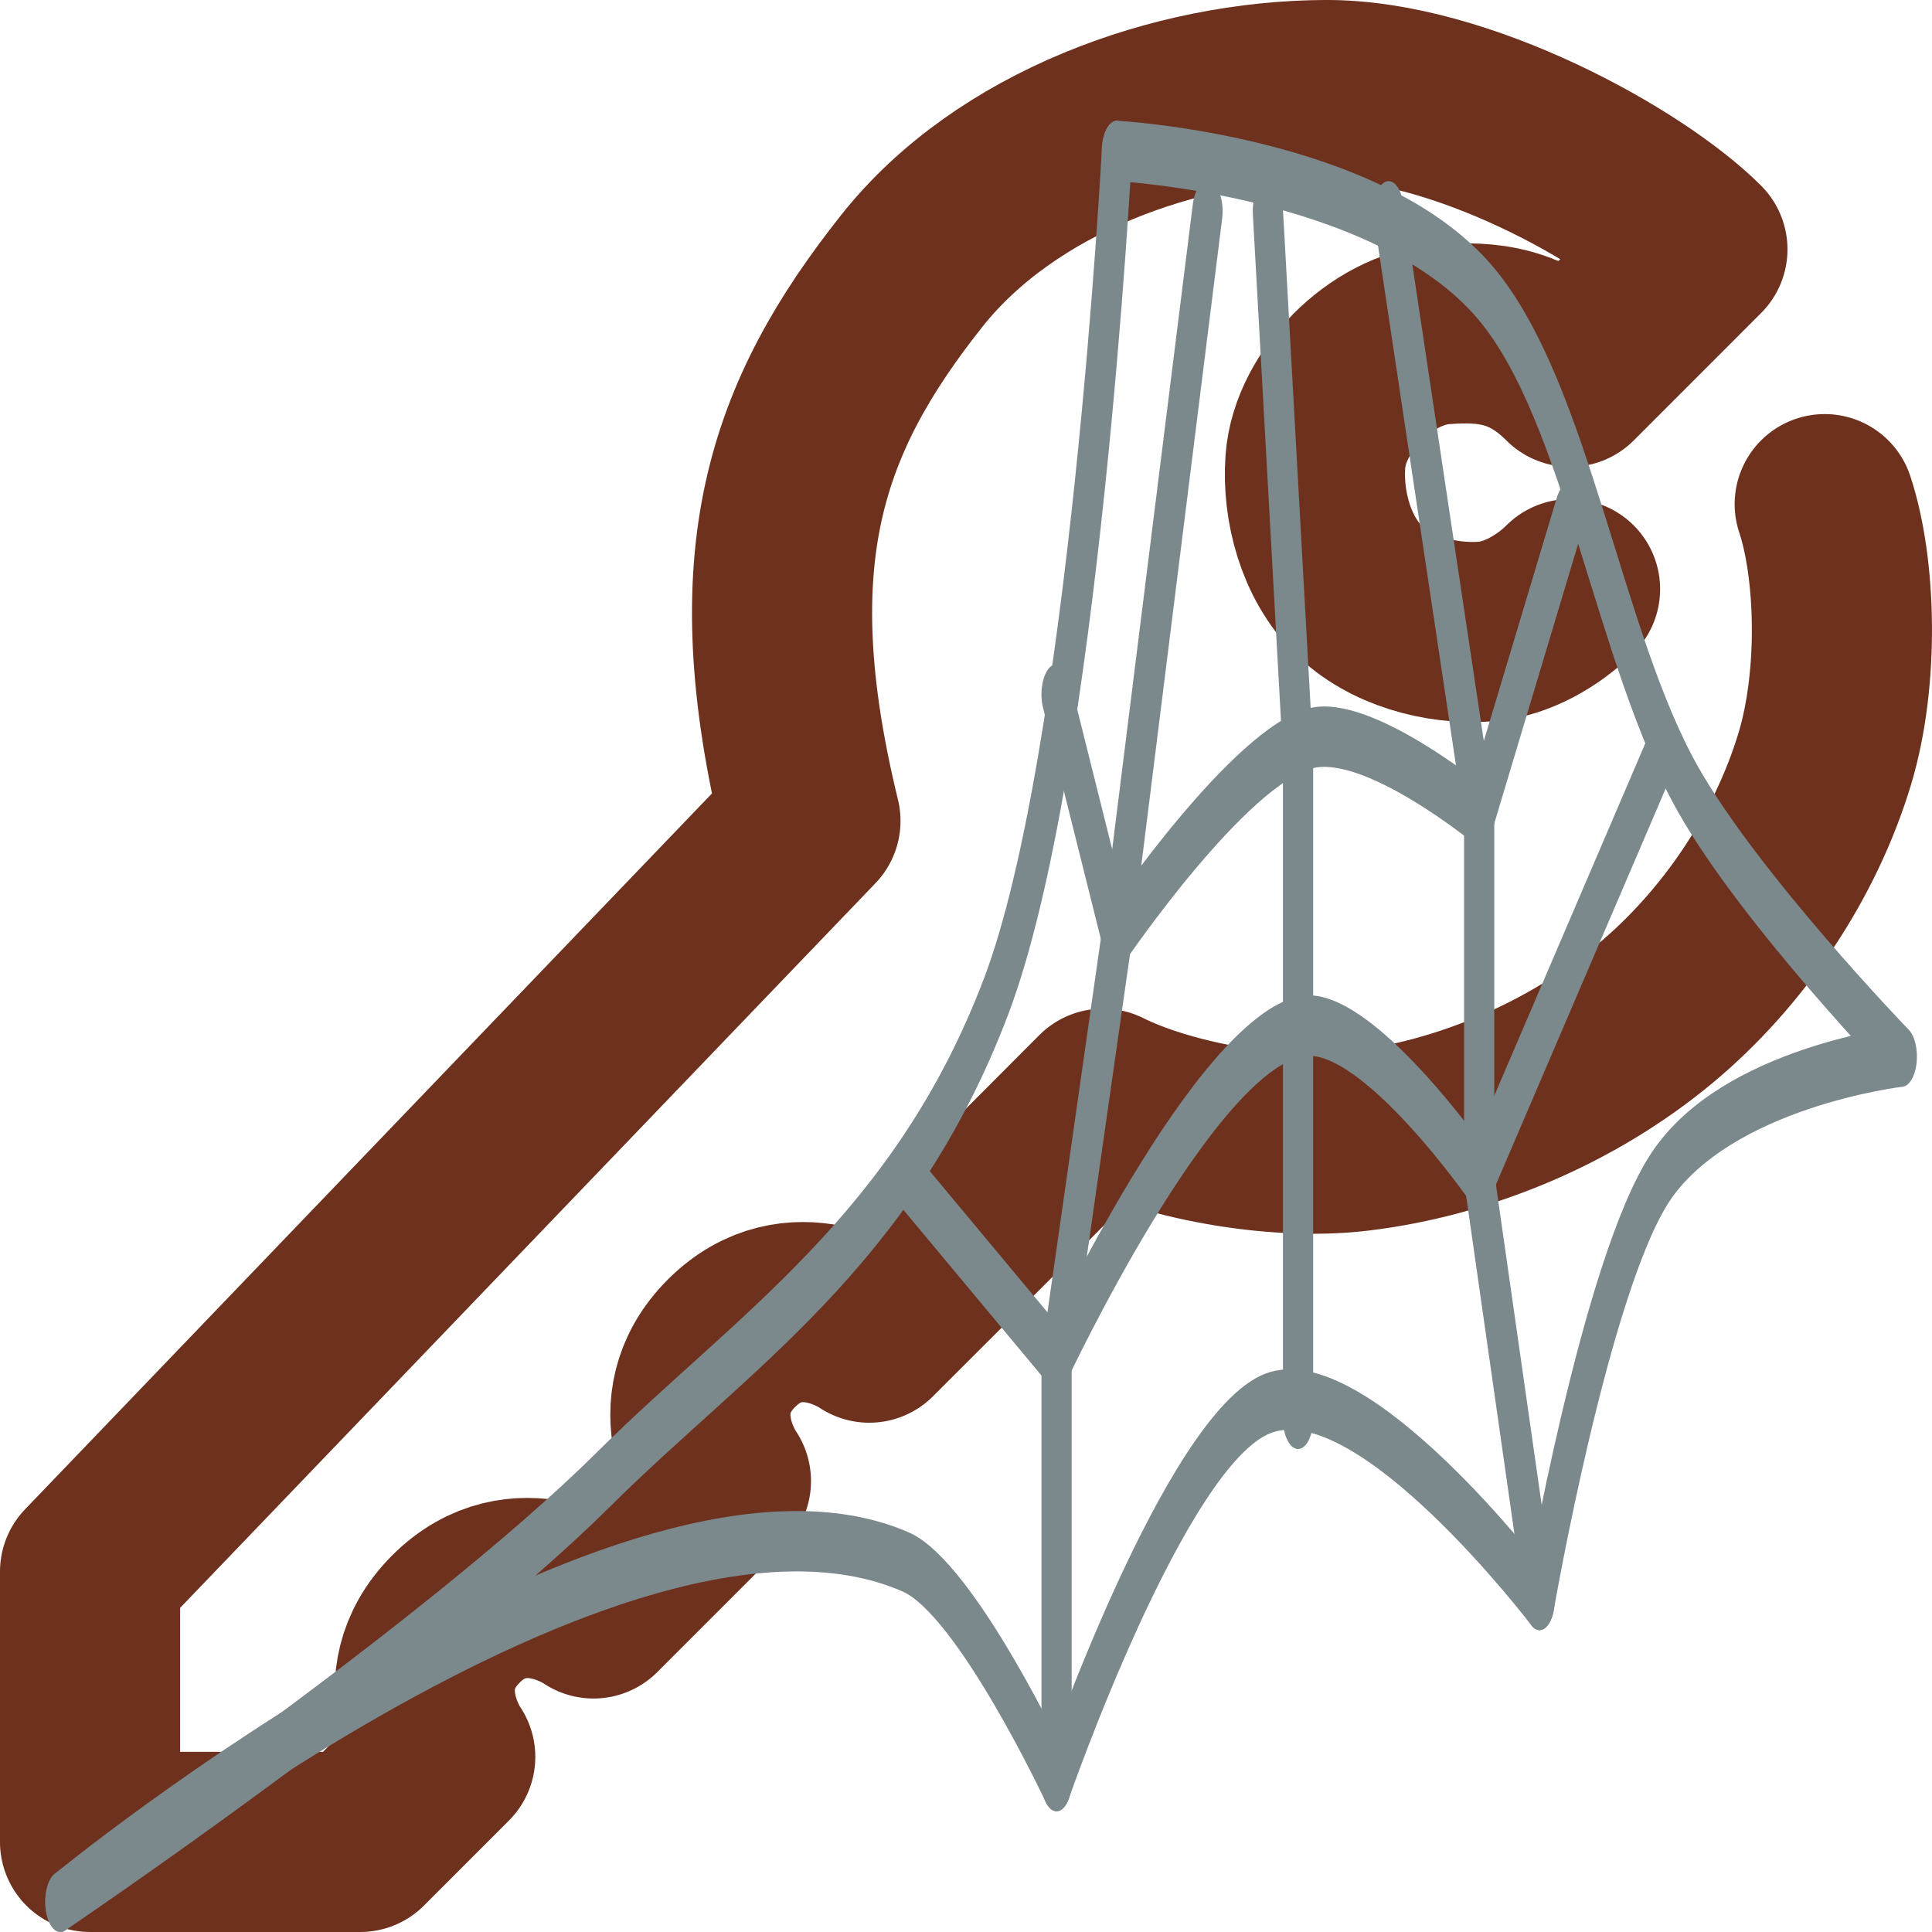
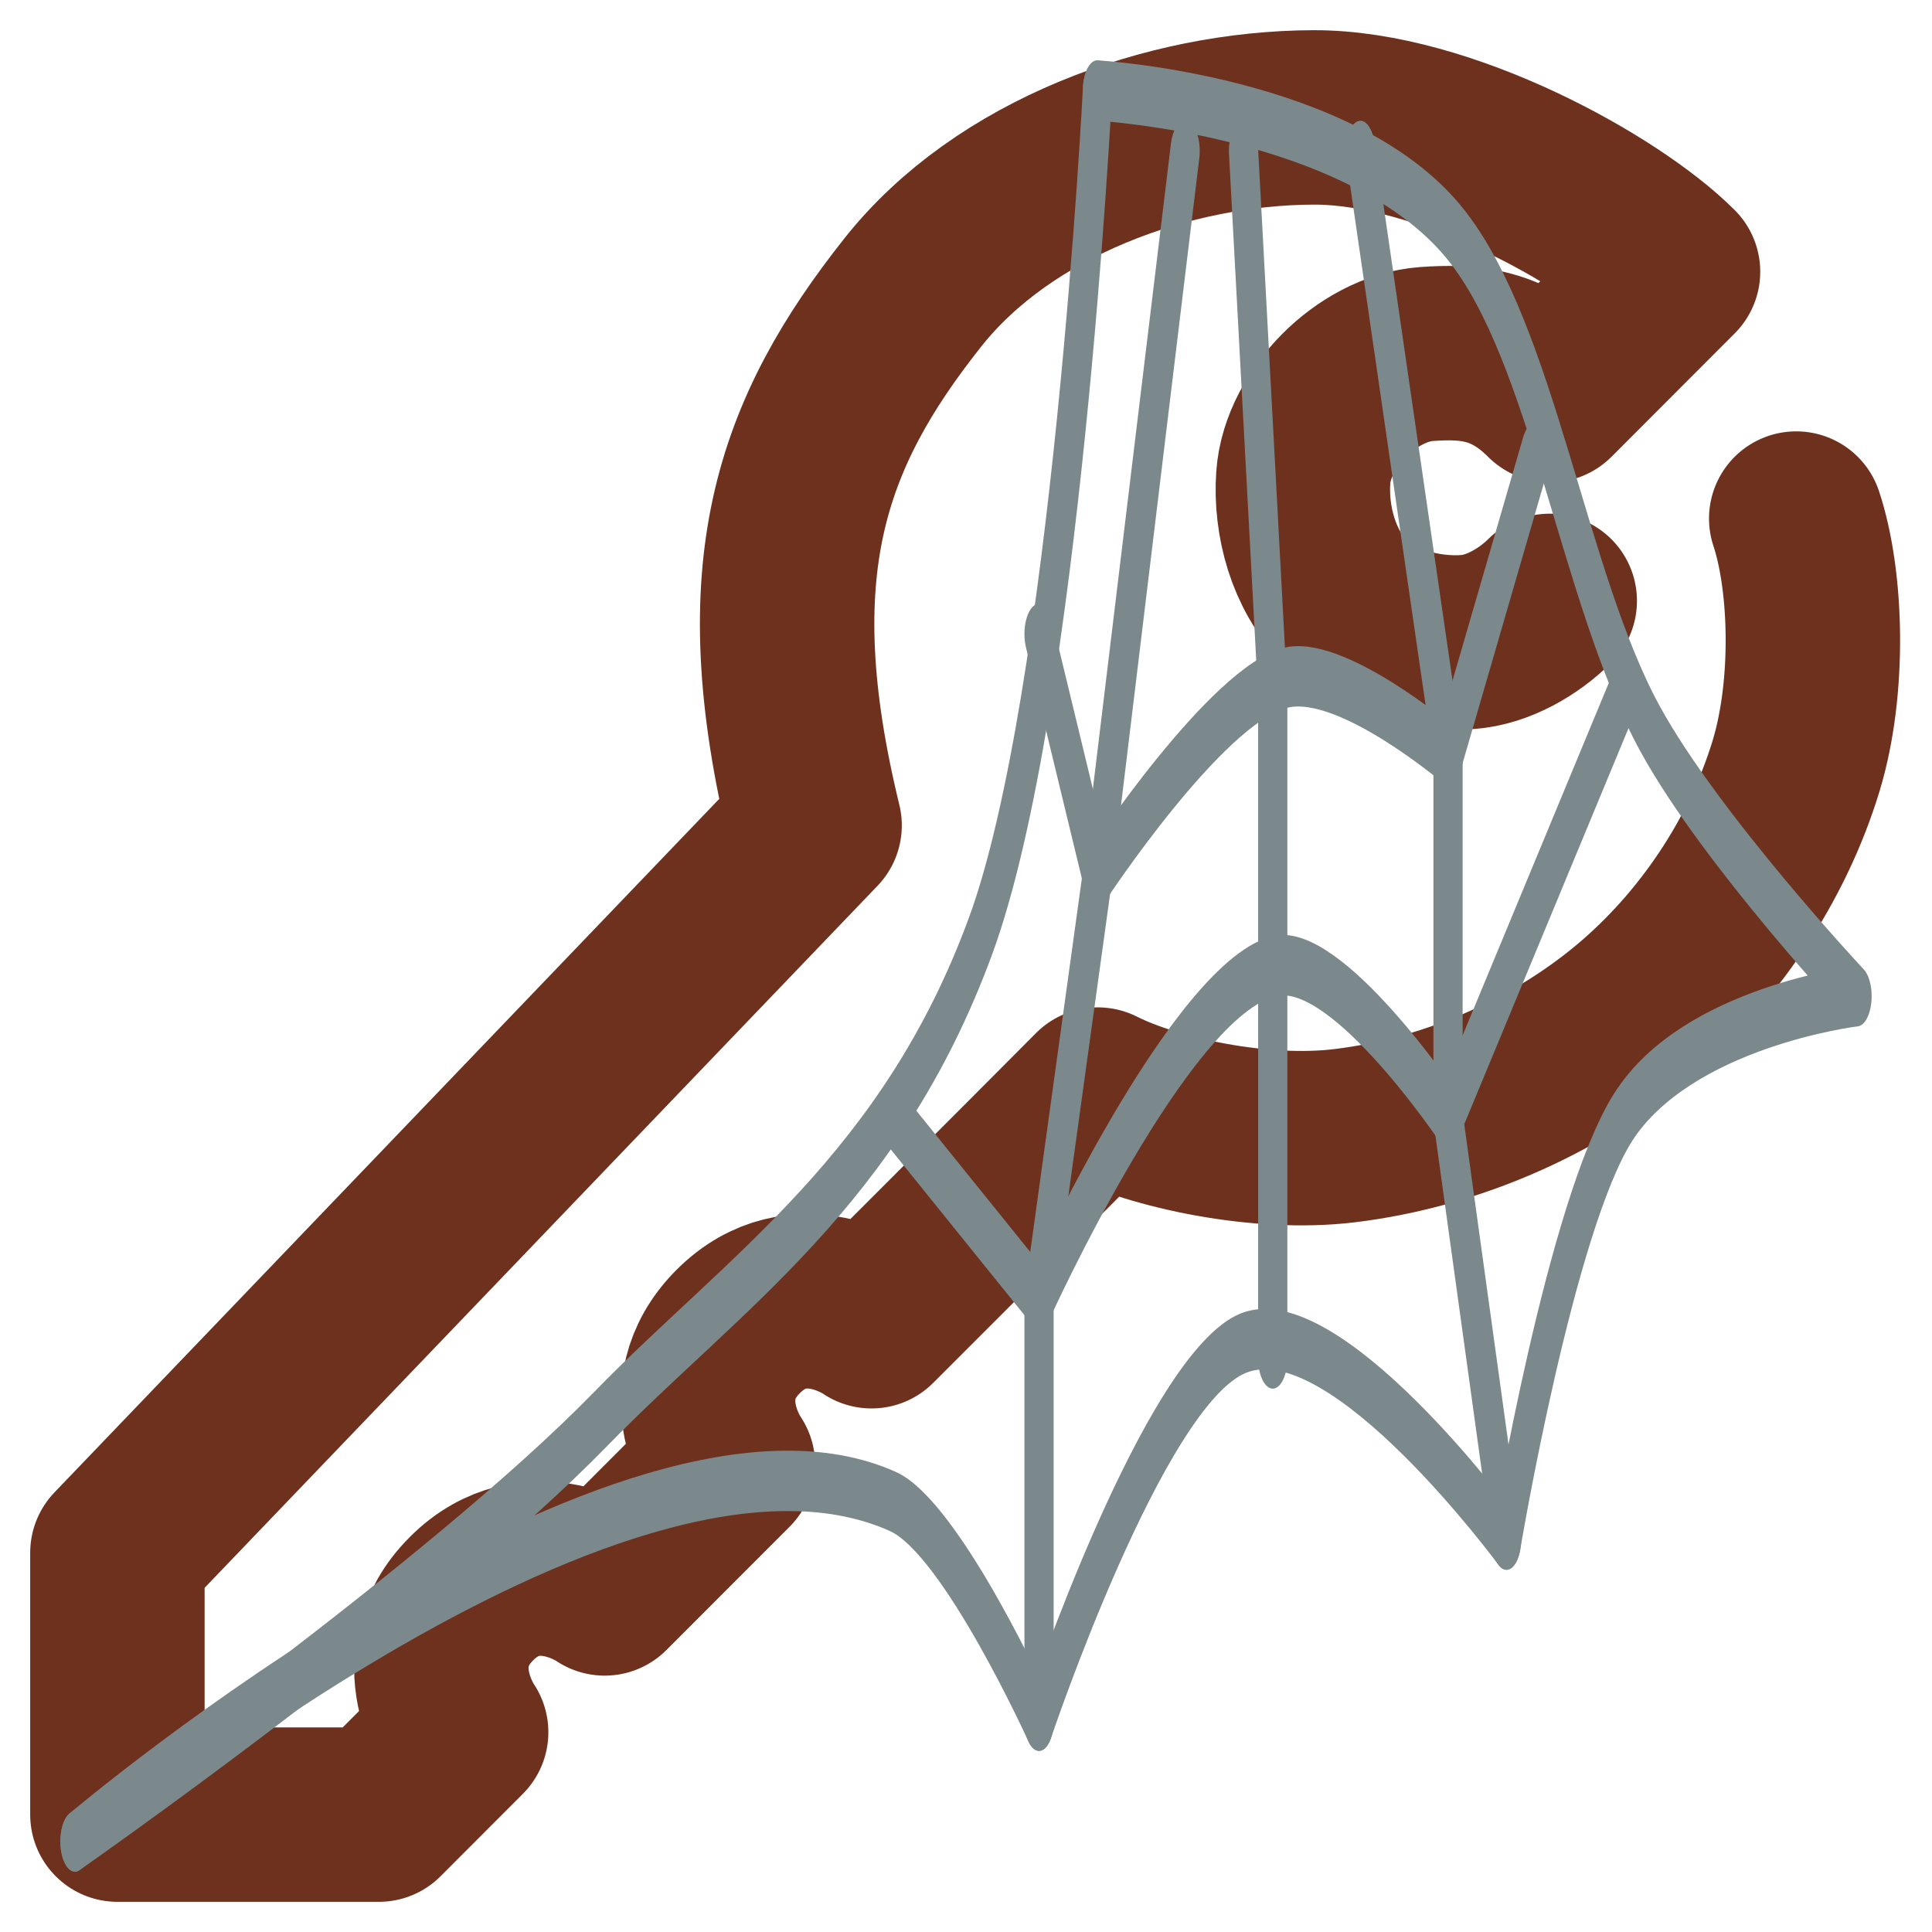
- <svg xmlns="http://www.w3.org/2000/svg" viewBox="0 0 64 64">
-   <path fill="none" stroke="#6e311e" stroke-linecap="round" stroke-linejoin="round" stroke-width="5.967" d="M60.446 16.7c.703 2.11.815 5.749 0 8.442-.98 3.236-3.026 6.278-5.624 8.44-2.745 2.285-6.3 3.794-9.844 4.221-2.83.341-6.448-.412-8.437-1.407-3.354 3.37-5.637 5.639-7.746 7.75 0 0-2.467-1.745-4.563.35-2.095 2.096-.35 4.566-.35 4.566l-4.22 4.22s-2.471-1.738-4.561.352-.352 4.565-.352 4.565l-2.816 2.817h-8.95v-8.953l23.864-24.87c-2.135-8.75-.475-13.391 3.366-18.23 3.1-3.906 8.725-5.964 13.71-5.98C48.387 2.97 54.119 6.15 56.229 8.26l-4.219 4.221c-1.406-1.407-2.74-1.512-4.218-1.407-1.046.074-2.072.666-2.813 1.407-.74.741-1.332 1.768-1.406 2.814-.105 1.479.358 3.172 1.406 4.22 1.048 1.049 2.74 1.512 4.219 1.407 1.045-.074 2.109-.703 2.812-1.407" />
+ <svg xmlns="http://www.w3.org/2000/svg" width="128" height="128">
+   <path fill="none" stroke="#6e311e" stroke-linecap="round" stroke-linejoin="round" stroke-width="11.556" d="M119.004 34.356c1.361 4.088 1.578 11.14 0 16.357-1.897 6.27-5.857 12.164-10.886 16.353-5.313 4.428-12.194 7.351-19.054 8.179-5.478.66-12.48-.798-16.33-2.726-6.493 6.53-10.912 10.926-14.994 15.016 0 0-4.775-3.381-8.832.678-4.055 4.061-.678 8.847-.678 8.847l-8.168 8.177s-4.783-3.368-8.828.682c-4.046 4.05-.682 8.845-.682 8.845l-5.45 5.458H7.778v-17.347l46.191-48.188c-4.132-16.954-.919-25.946 6.516-35.322 6-7.569 16.888-11.556 26.537-11.587 8.64-.025 19.736 6.136 23.82 10.225l-8.167 8.178c-2.721-2.726-5.303-2.93-8.164-2.726-2.025.143-4.01 1.29-5.445 2.726-1.432 1.436-2.578 3.426-2.721 5.453-.204 2.865.693 6.146 2.721 8.176 2.029 2.033 5.304 2.93 8.166 2.726 2.023-.143 4.083-1.362 5.443-2.726" />
  <g fill="none" stroke="#7b888c" stroke-linecap="round" stroke-linejoin="round">
-     <path d="M37 34s-1.068 10.133-4 14c-3.074 4.055-8.444 5.735-13 8-5.765 2.865-18 7-18 7" transform="matrix(1 0 0 2 0 -63)" />
-     <path d="M37 34s8.67.234 12.234 2.366c3.03 1.812 4.043 5.876 6.69 8.212C58.01 46.418 63 49 63 49s-5.809.34-8 2c-2.142 1.623-4 7-4 7s-5.868-3.86-9-3.255C38.928 55.34 35 61 35 61s-2.988-3.191-5-3.63C20.699 55.34 2 63 2 63" transform="matrix(1 0 0 2 0 -63)" />
-     <path d="m55 44-6 7s-3.764-2.71-5.885-2.503C39.862 48.813 35 54 35 54l-5-3m22-11-3 5s-3.673-1.506-5.56-1.274C41.05 44.021 37 47 37 47l-2-4" transform="matrix(1 0 0 2 0 -63)" />
-     <path d="m40 35-3 12-2 7v7m11-26 3 10v6l2 7m-8-3V44l-1-9" transform="matrix(1 0 0 2 0 -63)" />
+     <path d="M37 34s-1.068 10.133-4 14c-3.074 4.055-8.444 5.735-13 8-5.765 2.865-18 7-18 7" transform="matrix(1.93549 0 0 4.00001 1.097 -130)" />
+     <path d="M37 34s8.67.234 12.234 2.366c3.03 1.812 4.043 5.876 6.69 8.212C58.01 46.418 63 49 63 49s-5.809.34-8 2c-2.142 1.623-4 7-4 7s-5.868-3.86-9-3.255C38.928 55.34 35 61 35 61s-2.988-3.191-5-3.63C20.699 55.34 2 63 2 63" transform="matrix(1.93549 0 0 4.00001 1.097 -130)" />
+     <path d="m55 44-6 7s-3.764-2.71-5.885-2.503C39.862 48.813 35 54 35 54l-5-3m22-11-3 5s-3.673-1.506-5.56-1.274C41.05 44.021 37 47 37 47l-2-4" transform="matrix(1.93549 0 0 4.00001 1.097 -130)" />
+     <path d="m40 35-3 12-2 7v7m11-26 3 10v6l2 7m-8-3V44l-1-9" transform="matrix(1.93549 0 0 4.00001 1.097 -130)" />
  </g>
</svg>
